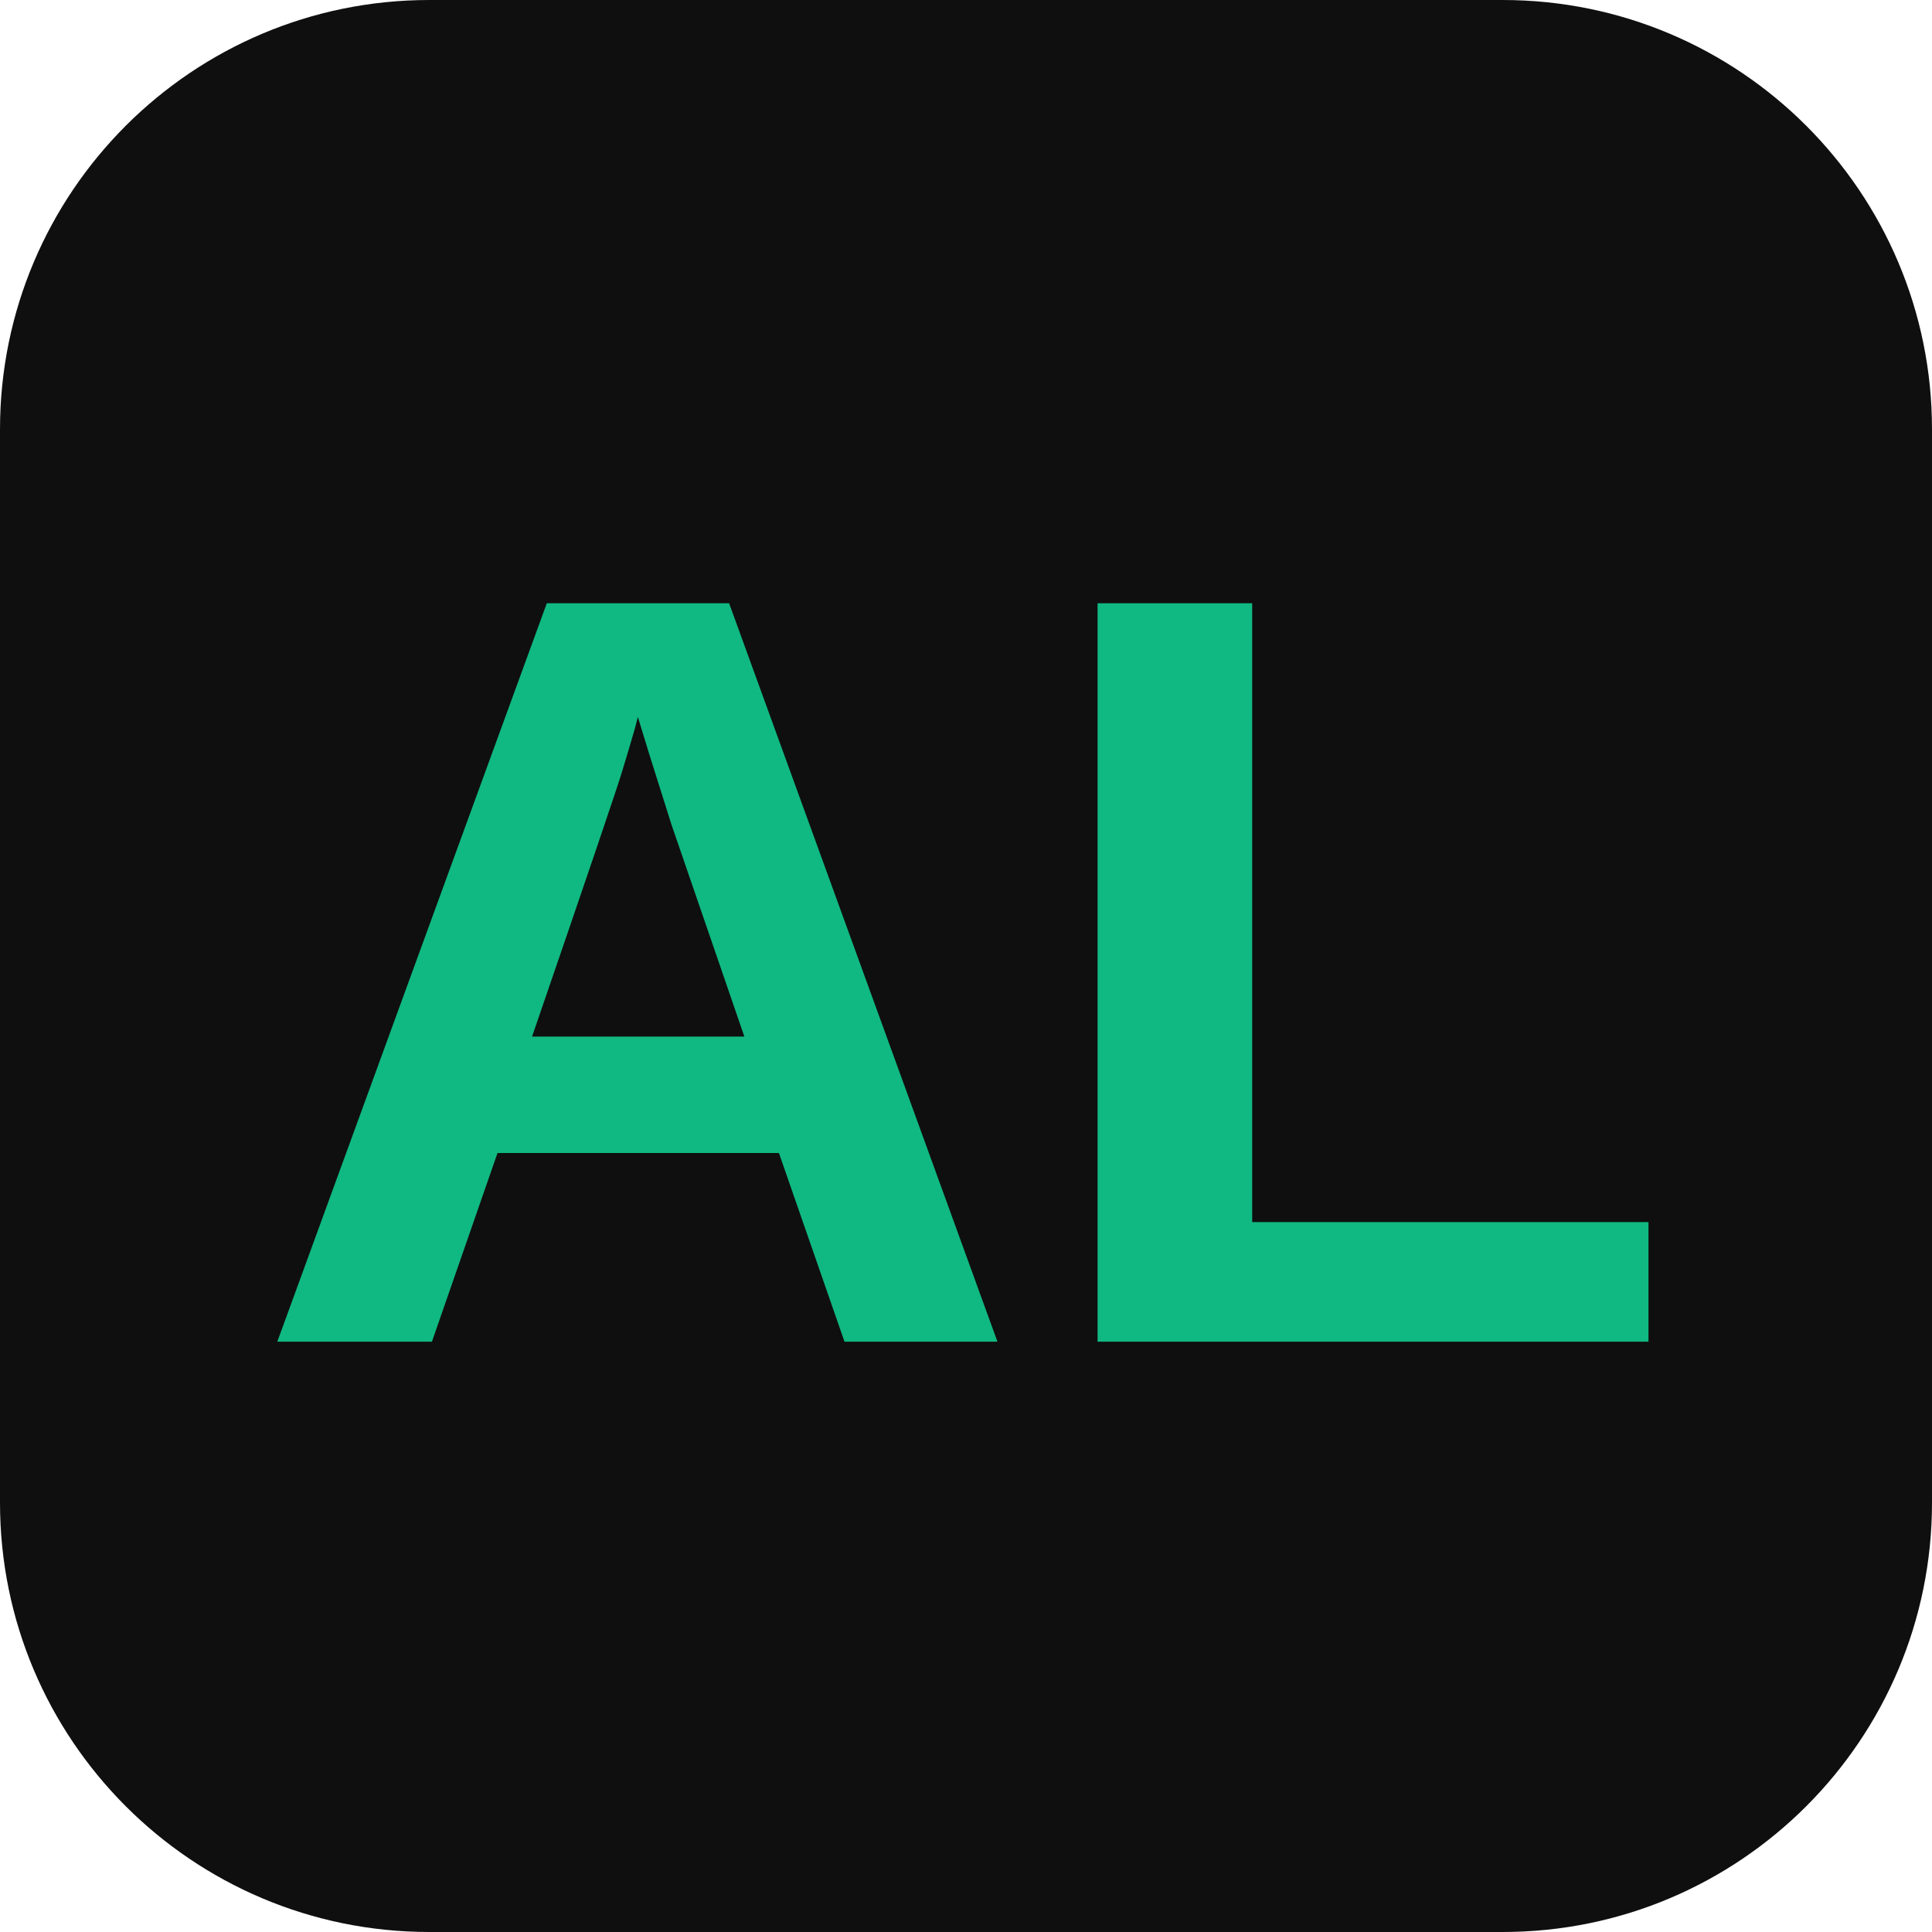
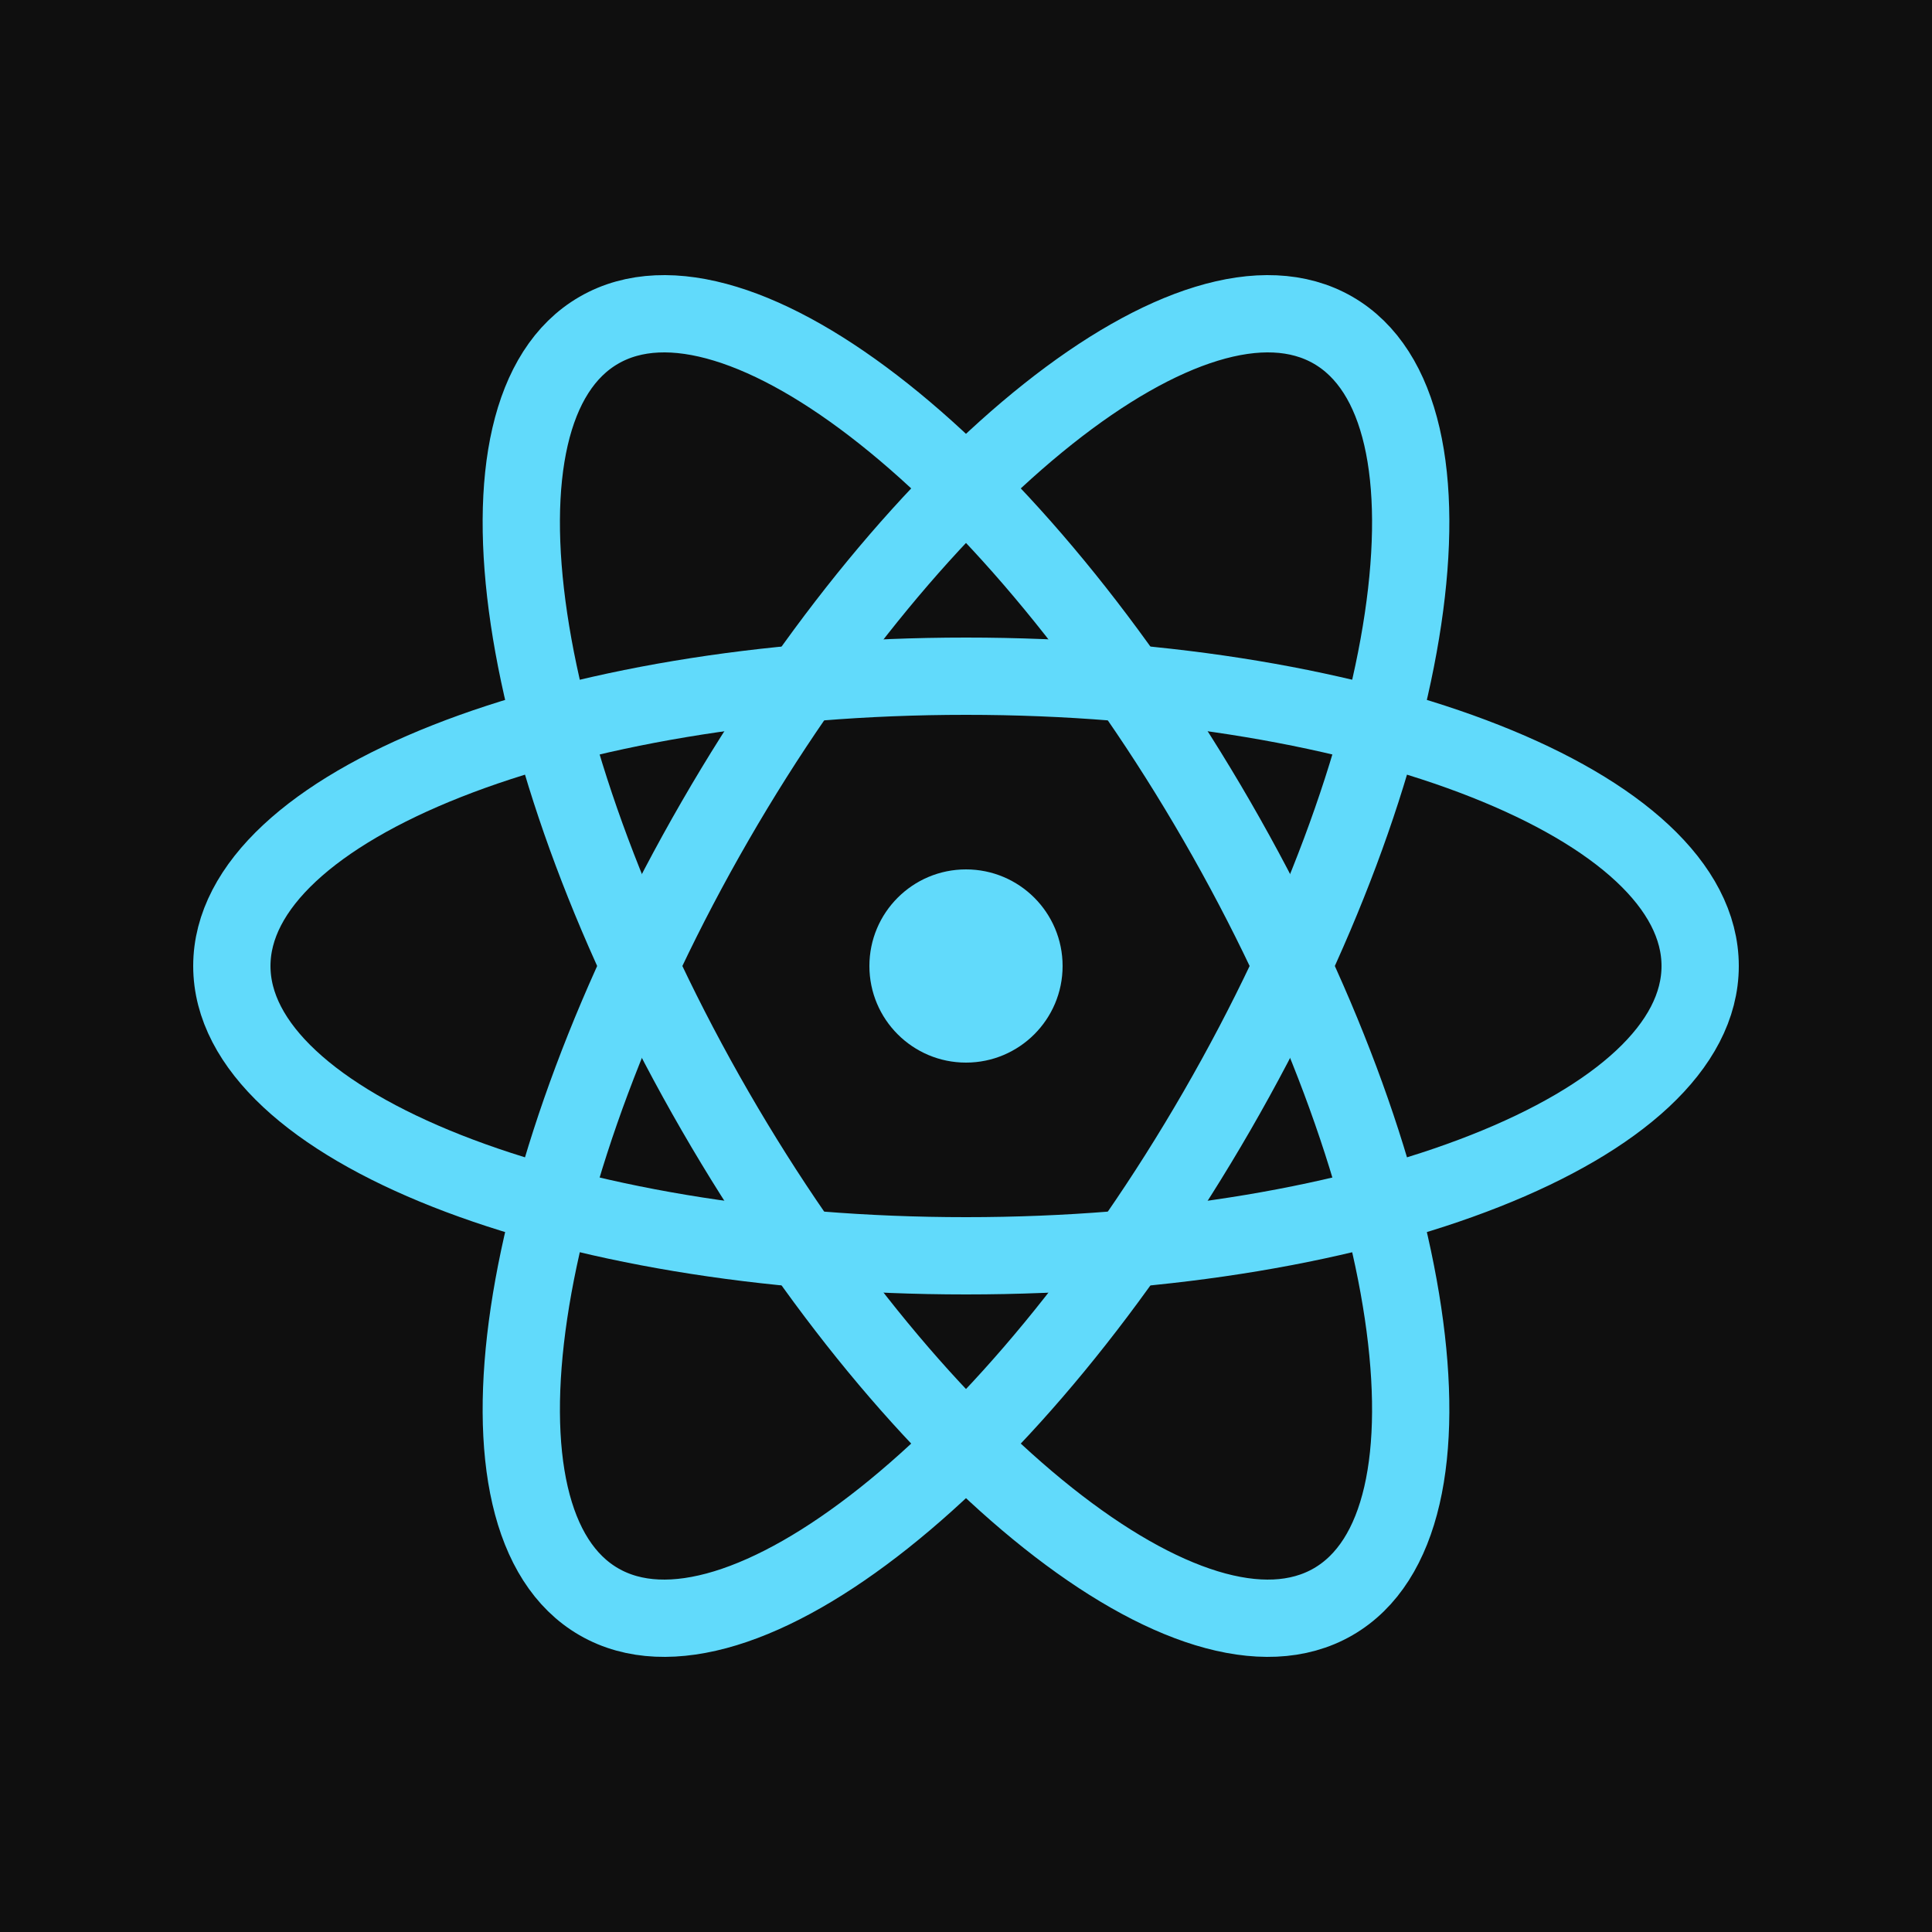
- <svg xmlns="http://www.w3.org/2000/svg" viewBox="0 0 180 180">
-   <rect width="180" height="180" rx="40" fill="#0f0f0f" />
-   <text x="90" y="125" font-family="Arial, sans-serif" font-size="100" font-weight="bold" fill="#10b981" text-anchor="middle">AL</text>
+ <svg xmlns="http://www.w3.org/2000/svg" viewBox="0 0 100 100">
+   <rect width="100" height="100" fill="#0f0f0f" />
+   <g fill="none" stroke="#61DAFB" stroke-width="4">
+     <ellipse cx="50" cy="50" rx="38" ry="15" />
+     <ellipse cx="50" cy="50" rx="38" ry="15" transform="rotate(60 50 50)" />
+     <ellipse cx="50" cy="50" rx="38" ry="15" transform="rotate(120 50 50)" />
+   </g>
+   <circle cx="50" cy="50" r="5" fill="#61DAFB" />
</svg>
